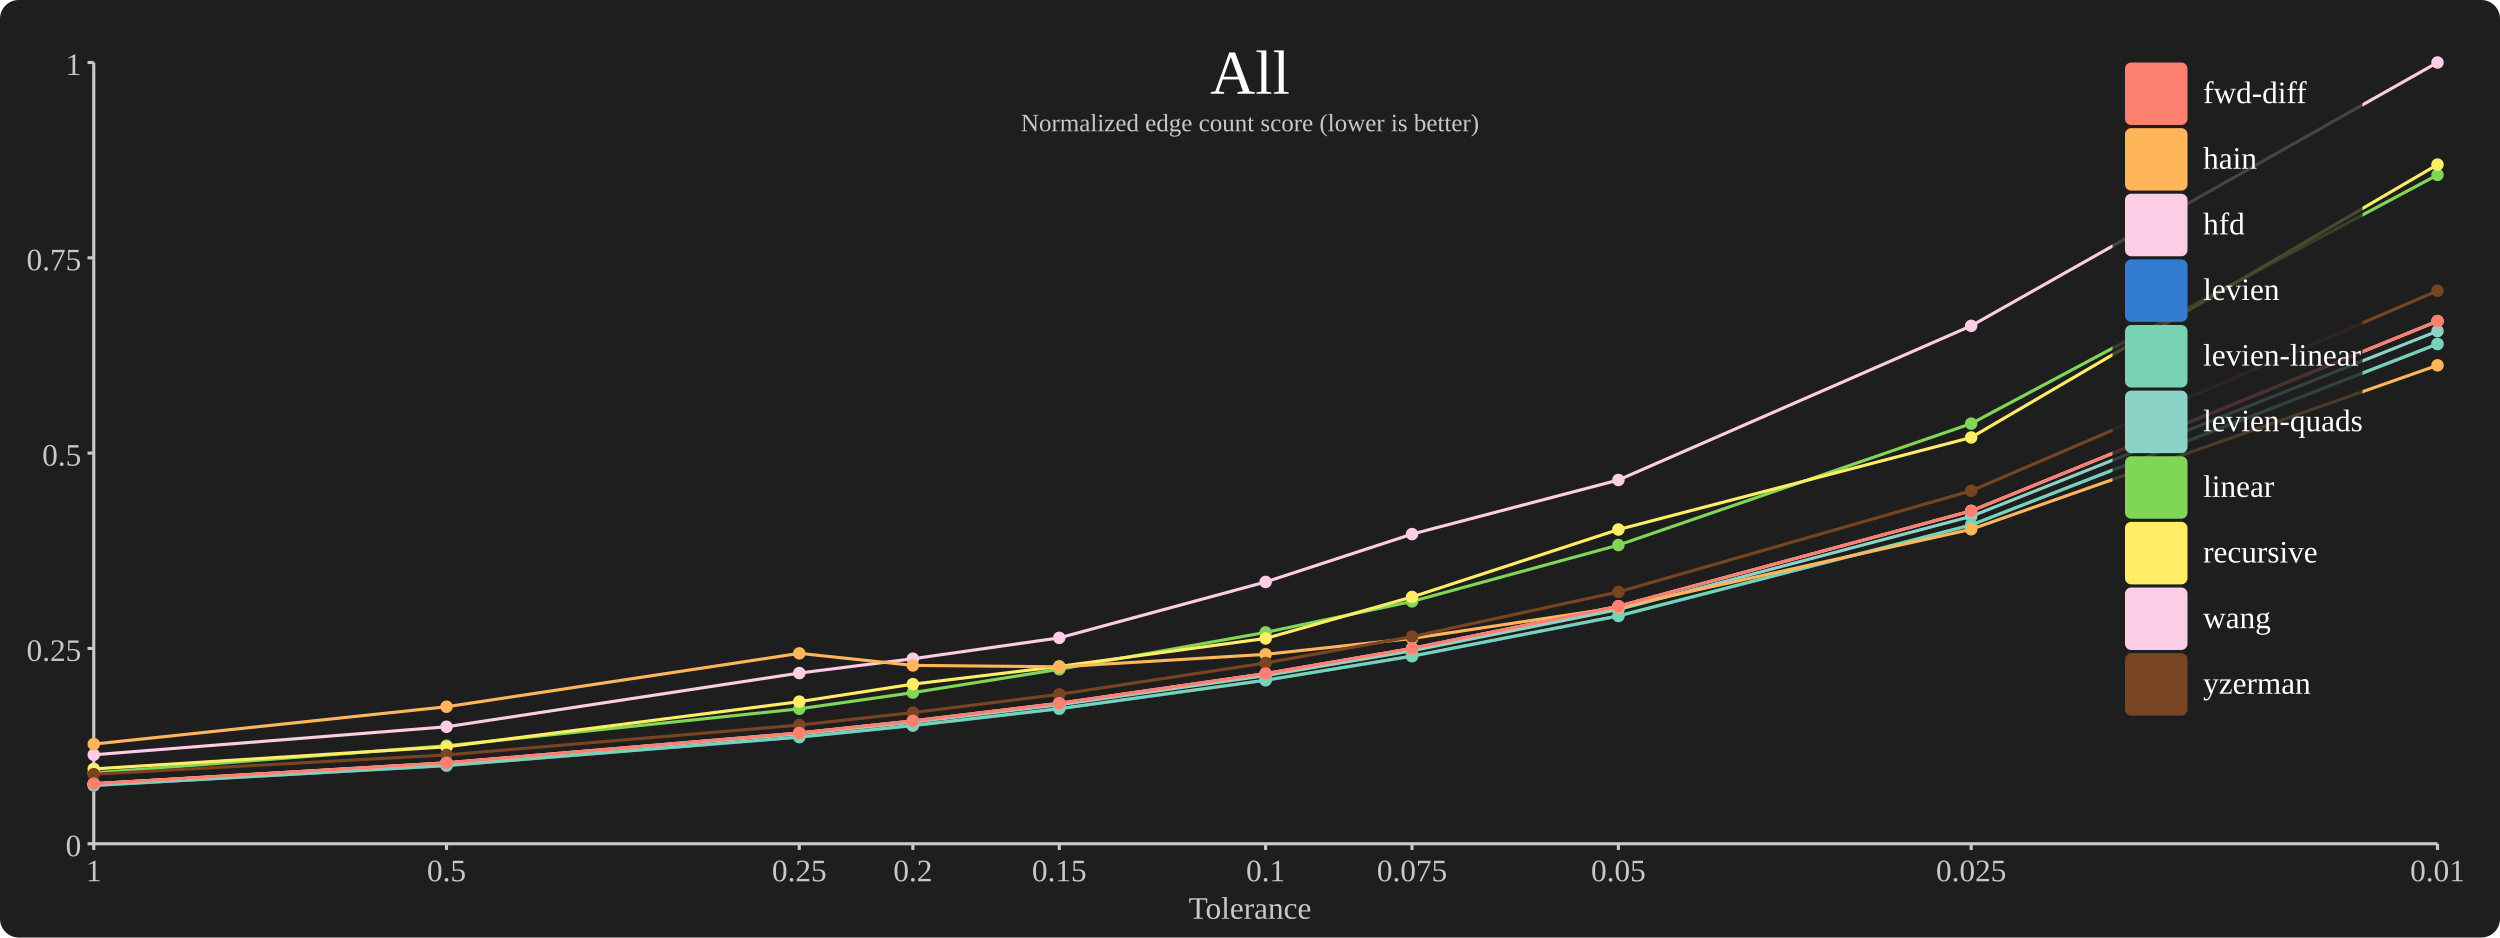
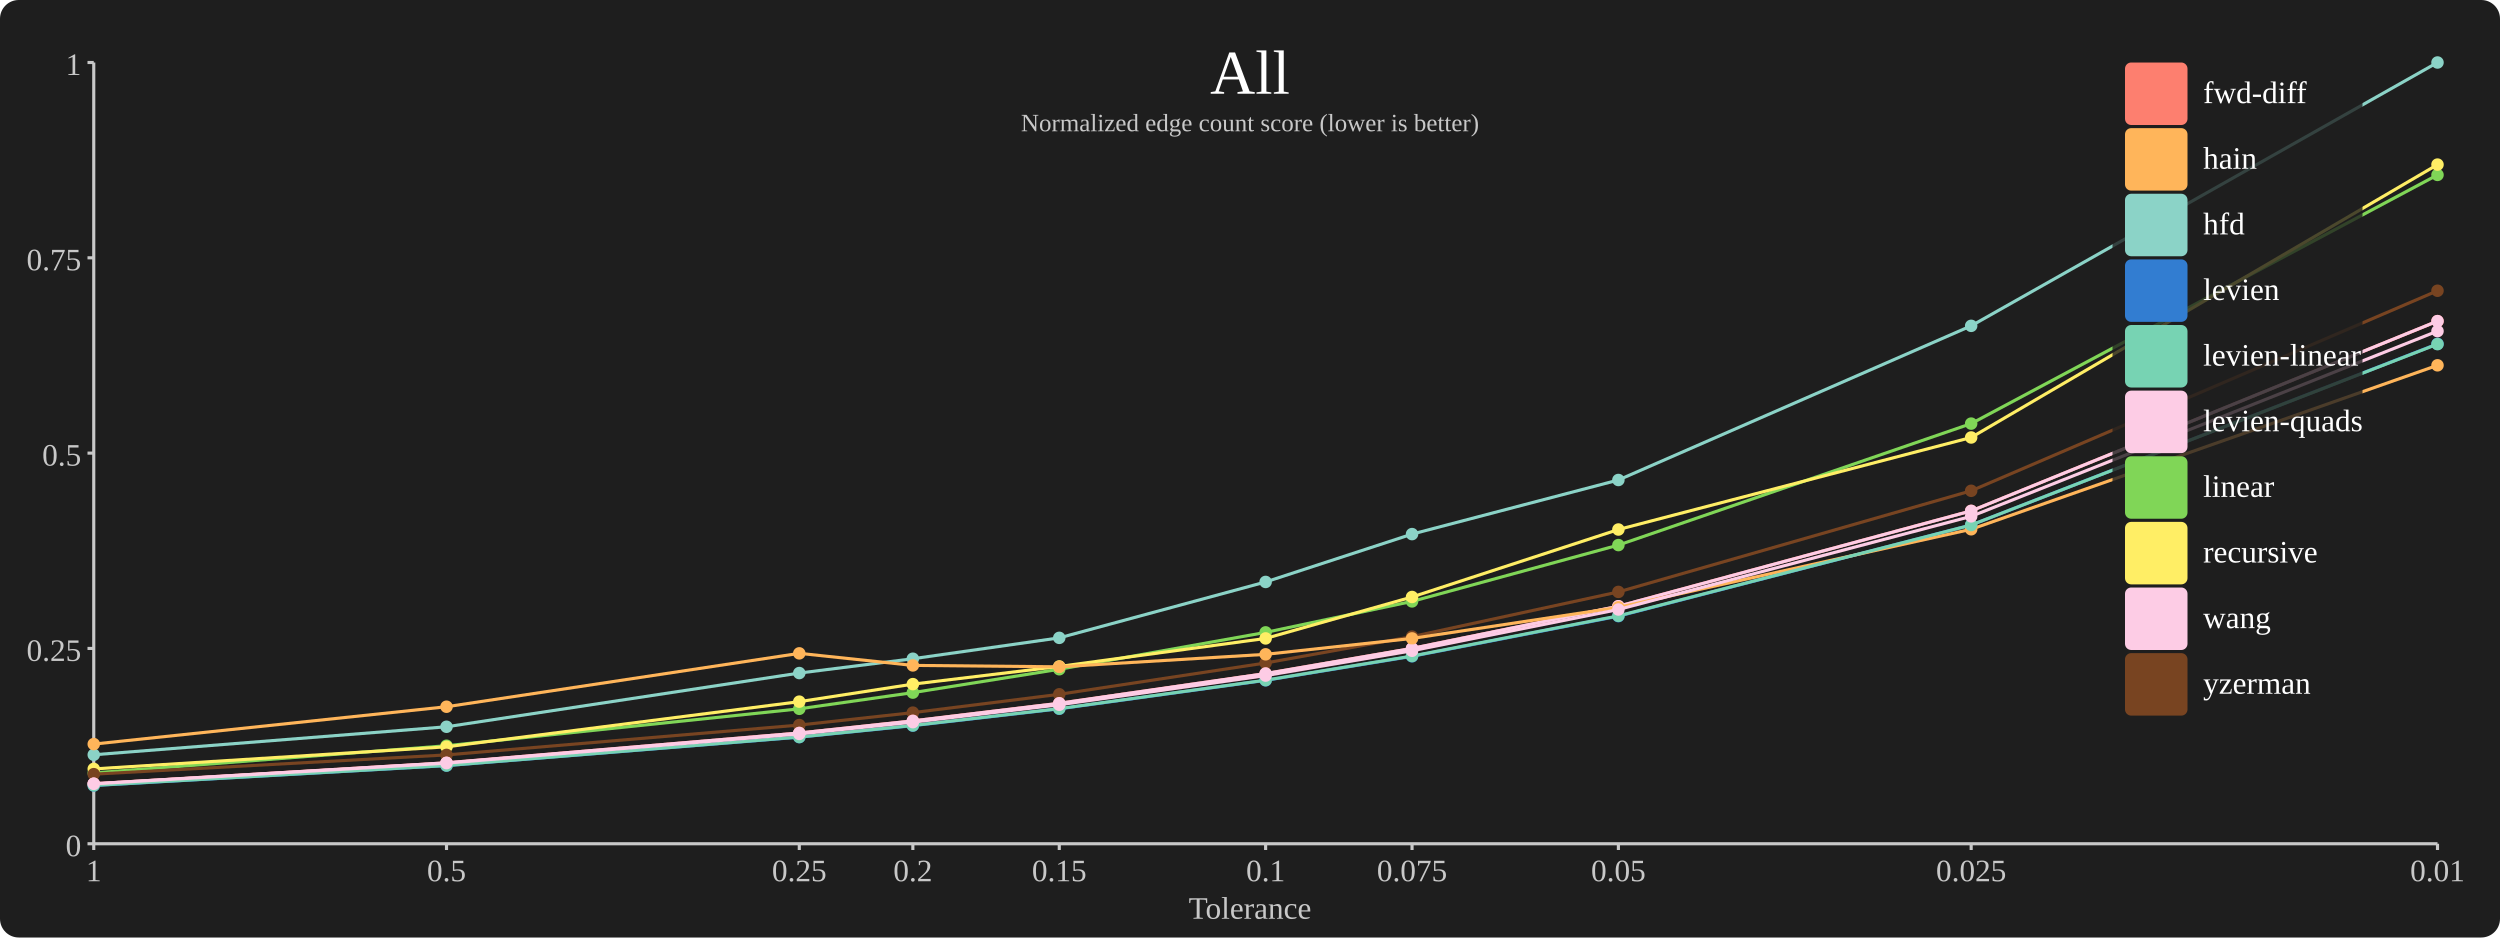
<svg xmlns="http://www.w3.org/2000/svg" viewBox="0 0 800 300">
  <rect x="0" y="0" width="800" height="300" ry="6" style="fill:rgb(30,30,30);stroke:none;fill-opacity:1;stroke-opacity:1;" />
  <path d="M 30 20 L 30 270" style="stroke:rgb(200,200,200);stroke-width:1" />
  <path d="M 30 270 L 780 270" style="stroke:rgb(200,200,200);stroke-width:1" />
  <path d="M 780 270 L 780 272" style="stroke:rgb(200,200,200);stroke-width:1" />
  <text x="780" y="282" style="font-size:10px;fill:rgb(200,200,200);text-anchor:middle;text-align:center;"> 0.01 </text>
  <path d="M 630.772 270 L 630.772 272" style="stroke:rgb(200,200,200);stroke-width:1" />
  <text x="630.772" y="282" style="font-size:10px;fill:rgb(200,200,200);text-anchor:middle;text-align:center;"> 0.025 </text>
  <path d="M 517.886 270 L 517.886 272" style="stroke:rgb(200,200,200);stroke-width:1" />
  <text x="517.886" y="282" style="font-size:10px;fill:rgb(200,200,200);text-anchor:middle;text-align:center;"> 0.05 </text>
  <path d="M 451.852 270 L 451.852 272" style="stroke:rgb(200,200,200);stroke-width:1" />
  <text x="451.852" y="282" style="font-size:10px;fill:rgb(200,200,200);text-anchor:middle;text-align:center;"> 0.075 </text>
  <path d="M 405 270 L 405 272" style="stroke:rgb(200,200,200);stroke-width:1" />
  <text x="405" y="282" style="font-size:10px;fill:rgb(200,200,200);text-anchor:middle;text-align:center;"> 0.1 </text>
  <path d="M 338.966 270 L 338.966 272" style="stroke:rgb(200,200,200);stroke-width:1" />
  <text x="338.966" y="282" style="font-size:10px;fill:rgb(200,200,200);text-anchor:middle;text-align:center;"> 0.15 </text>
  <path d="M 292.114 270 L 292.114 272" style="stroke:rgb(200,200,200);stroke-width:1" />
  <text x="292.114" y="282" style="font-size:10px;fill:rgb(200,200,200);text-anchor:middle;text-align:center;"> 0.2 </text>
  <path d="M 255.773 270 L 255.773 272" style="stroke:rgb(200,200,200);stroke-width:1" />
  <text x="255.773" y="282" style="font-size:10px;fill:rgb(200,200,200);text-anchor:middle;text-align:center;"> 0.25 </text>
  <path d="M 142.886 270 L 142.886 272" style="stroke:rgb(200,200,200);stroke-width:1" />
  <text x="142.886" y="282" style="font-size:10px;fill:rgb(200,200,200);text-anchor:middle;text-align:center;"> 0.5 </text>
  <path d="M 30 270 L 30 272" style="stroke:rgb(200,200,200);stroke-width:1" />
  <text x="30" y="282" style="font-size:10px;fill:rgb(200,200,200);text-anchor:middle;text-align:center;"> 1 </text>
  <path d="M 28 270 L 30 270" style="stroke:rgb(200,200,200);stroke-width:1" />
  <text x="26" y="274" style="font-size:10px;fill:rgb(200,200,200);text-anchor:end;text-align:right;"> 0 </text>
  <path d="M 28 207.5 L 30 207.5" style="stroke:rgb(200,200,200);stroke-width:1" />
  <text x="26" y="211.5" style="font-size:10px;fill:rgb(200,200,200);text-anchor:end;text-align:right;"> 0.25 </text>
  <path d="M 28 145 L 30 145" style="stroke:rgb(200,200,200);stroke-width:1" />
  <text x="26" y="149" style="font-size:10px;fill:rgb(200,200,200);text-anchor:end;text-align:right;"> 0.5 </text>
  <path d="M 28 82.5 L 30 82.5" style="stroke:rgb(200,200,200);stroke-width:1" />
  <text x="26" y="86.5" style="font-size:10px;fill:rgb(200,200,200);text-anchor:end;text-align:right;"> 0.75 </text>
  <path d="M 28 20 L 30 20" style="stroke:rgb(200,200,200);stroke-width:1" />
  <text x="26" y="24" style="font-size:10px;fill:rgb(200,200,200);text-anchor:end;text-align:right;"> 1 </text>
  <text x="400" y="294" style="font-size:10px;fill:rgb(200,200,200);text-anchor:middle;text-align:center;"> Tolerance </text>
-   <circle cx="780" cy="105.955" r="2" style="fill:rgb(139,211,199);stroke:none;fill-opacity:1;stroke-opacity:1;" />
-   <path d="M 780 105.955 L 630.772 165.235" style="stroke:rgb(139,211,199);stroke-width:1" />
-   <circle cx="630.772" cy="165.235" r="2" style="fill:rgb(139,211,199);stroke:none;fill-opacity:1;stroke-opacity:1;" />
-   <path d="M 630.772 165.235 L 517.886 195.04" style="stroke:rgb(139,211,199);stroke-width:1" />
-   <circle cx="517.886" cy="195.04" r="2" style="fill:rgb(139,211,199);stroke:none;fill-opacity:1;stroke-opacity:1;" />
-   <path d="M 517.886 195.04 L 451.852 208.245" style="stroke:rgb(139,211,199);stroke-width:1" />
-   <circle cx="451.852" cy="208.245" r="2" style="fill:rgb(139,211,199);stroke:none;fill-opacity:1;stroke-opacity:1;" />
-   <path d="M 451.852 208.245 L 405 216.192" style="stroke:rgb(139,211,199);stroke-width:1" />
-   <circle cx="405" cy="216.192" r="2" style="fill:rgb(139,211,199);stroke:none;fill-opacity:1;stroke-opacity:1;" />
-   <path d="M 405 216.192 L 338.966 225.528" style="stroke:rgb(139,211,199);stroke-width:1" />
-   <circle cx="338.966" cy="225.528" r="2" style="fill:rgb(139,211,199);stroke:none;fill-opacity:1;stroke-opacity:1;" />
-   <path d="M 338.966 225.528 L 292.114 231.09" style="stroke:rgb(139,211,199);stroke-width:1" />
-   <circle cx="292.114" cy="231.09" r="2" style="fill:rgb(139,211,199);stroke:none;fill-opacity:1;stroke-opacity:1;" />
-   <path d="M 292.114 231.09 L 255.773 234.857" style="stroke:rgb(139,211,199);stroke-width:1" />
-   <circle cx="255.773" cy="234.857" r="2" style="fill:rgb(139,211,199);stroke:none;fill-opacity:1;stroke-opacity:1;" />
-   <path d="M 255.773 234.857 L 142.886 244.197" style="stroke:rgb(139,211,199);stroke-width:1" />
-   <circle cx="142.886" cy="244.197" r="2" style="fill:rgb(139,211,199);stroke:none;fill-opacity:1;stroke-opacity:1;" />
-   <path d="M 142.886 244.197 L 30 250.833" style="stroke:rgb(139,211,199);stroke-width:1" />
-   <circle cx="30" cy="250.833" r="2" style="fill:rgb(139,211,199);stroke:none;fill-opacity:1;stroke-opacity:1;" />
+   <circle cx="780" cy="110.045" r="2" style="fill:rgb(50,125,209);stroke:none;fill-opacity:1;stroke-opacity:1;" />
+   <path d="M 780 110.045 L 630.772 168.002" style="stroke:rgb(50,125,209);stroke-width:1" />
+   <circle cx="630.772" cy="168.002" r="2" style="fill:rgb(50,125,209);stroke:none;fill-opacity:1;stroke-opacity:1;" />
+   <path d="M 630.772 168.002 L 517.886 197.173" style="stroke:rgb(50,125,209);stroke-width:1" />
+   <circle cx="517.886" cy="197.173" r="2" style="fill:rgb(50,125,209);stroke:none;fill-opacity:1;stroke-opacity:1;" />
+   <path d="M 517.886 197.173 L 451.852 210.02" style="stroke:rgb(50,125,209);stroke-width:1" />
+   <circle cx="451.852" cy="210.02" r="2" style="fill:rgb(50,125,209);stroke:none;fill-opacity:1;stroke-opacity:1;" />
+   <path d="M 451.852 210.02 L 405 217.705" style="stroke:rgb(50,125,209);stroke-width:1" />
+   <circle cx="405" cy="217.705" r="2" style="fill:rgb(50,125,209);stroke:none;fill-opacity:1;stroke-opacity:1;" />
+   <path d="M 405 217.705 L 338.966 226.815" style="stroke:rgb(50,125,209);stroke-width:1" />
+   <circle cx="338.966" cy="226.815" r="2" style="fill:rgb(50,125,209);stroke:none;fill-opacity:1;stroke-opacity:1;" />
+   <path d="M 338.966 226.815 L 292.114 232.205" style="stroke:rgb(50,125,209);stroke-width:1" />
+   <circle cx="292.114" cy="232.205" r="2" style="fill:rgb(50,125,209);stroke:none;fill-opacity:1;stroke-opacity:1;" />
+   <path d="M 292.114 232.205 L 255.773 235.885" style="stroke:rgb(50,125,209);stroke-width:1" />
+   <circle cx="255.773" cy="235.885" r="2" style="fill:rgb(50,125,209);stroke:none;fill-opacity:1;stroke-opacity:1;" />
+   <path d="M 255.773 235.885 L 142.886 244.99" style="stroke:rgb(50,125,209);stroke-width:1" />
+   <circle cx="142.886" cy="244.99" r="2" style="fill:rgb(50,125,209);stroke:none;fill-opacity:1;stroke-opacity:1;" />
+   <path d="M 142.886 244.99 L 30 251.365" style="stroke:rgb(50,125,209);stroke-width:1" />
+   <circle cx="30" cy="251.365" r="2" style="fill:rgb(50,125,209);stroke:none;fill-opacity:1;stroke-opacity:1;" />
  <circle cx="780" cy="55.968" r="2" style="fill:rgb(128,214,87);stroke:none;fill-opacity:1;stroke-opacity:1;" />
  <path d="M 780 55.968 L 630.772 135.555" style="stroke:rgb(128,214,87);stroke-width:1" />
  <circle cx="630.772" cy="135.555" r="2" style="fill:rgb(128,214,87);stroke:none;fill-opacity:1;stroke-opacity:1;" />
  <path d="M 630.772 135.555 L 517.886 174.425" style="stroke:rgb(128,214,87);stroke-width:1" />
  <circle cx="517.886" cy="174.425" r="2" style="fill:rgb(128,214,87);stroke:none;fill-opacity:1;stroke-opacity:1;" />
  <path d="M 517.886 174.425 L 451.852 192.448" style="stroke:rgb(128,214,87);stroke-width:1" />
  <circle cx="451.852" cy="192.448" r="2" style="fill:rgb(128,214,87);stroke:none;fill-opacity:1;stroke-opacity:1;" />
  <path d="M 451.852 192.448 L 405 202.363" style="stroke:rgb(128,214,87);stroke-width:1" />
  <circle cx="405" cy="202.363" r="2" style="fill:rgb(128,214,87);stroke:none;fill-opacity:1;stroke-opacity:1;" />
  <path d="M 405 202.363 L 338.966 214.157" style="stroke:rgb(128,214,87);stroke-width:1" />
  <circle cx="338.966" cy="214.157" r="2" style="fill:rgb(128,214,87);stroke:none;fill-opacity:1;stroke-opacity:1;" />
  <path d="M 338.966 214.157 L 292.114 221.637" style="stroke:rgb(128,214,87);stroke-width:1" />
  <circle cx="292.114" cy="221.637" r="2" style="fill:rgb(128,214,87);stroke:none;fill-opacity:1;stroke-opacity:1;" />
  <path d="M 292.114 221.637 L 255.773 226.82" style="stroke:rgb(128,214,87);stroke-width:1" />
  <circle cx="255.773" cy="226.82" r="2" style="fill:rgb(128,214,87);stroke:none;fill-opacity:1;stroke-opacity:1;" />
  <path d="M 255.773 226.82 L 142.886 238.63" style="stroke:rgb(128,214,87);stroke-width:1" />
  <circle cx="142.886" cy="238.63" r="2" style="fill:rgb(128,214,87);stroke:none;fill-opacity:1;stroke-opacity:1;" />
  <path d="M 142.886 238.63 L 30 247.333" style="stroke:rgb(128,214,87);stroke-width:1" />
  <circle cx="30" cy="247.333" r="2" style="fill:rgb(128,214,87);stroke:none;fill-opacity:1;stroke-opacity:1;" />
  <circle cx="780" cy="52.67" r="2" style="fill:rgb(255,238,101);stroke:none;fill-opacity:1;stroke-opacity:1;" />
  <path d="M 780 52.67 L 630.772 139.993" style="stroke:rgb(255,238,101);stroke-width:1" />
  <circle cx="630.772" cy="139.993" r="2" style="fill:rgb(255,238,101);stroke:none;fill-opacity:1;stroke-opacity:1;" />
  <path d="M 630.772 139.993 L 517.886 169.445" style="stroke:rgb(255,238,101);stroke-width:1" />
  <circle cx="517.886" cy="169.445" r="2" style="fill:rgb(255,238,101);stroke:none;fill-opacity:1;stroke-opacity:1;" />
  <path d="M 517.886 169.445 L 451.852 191.032" style="stroke:rgb(255,238,101);stroke-width:1" />
  <circle cx="451.852" cy="191.032" r="2" style="fill:rgb(255,238,101);stroke:none;fill-opacity:1;stroke-opacity:1;" />
  <path d="M 451.852 191.032 L 405 204.293" style="stroke:rgb(255,238,101);stroke-width:1" />
  <circle cx="405" cy="204.293" r="2" style="fill:rgb(255,238,101);stroke:none;fill-opacity:1;stroke-opacity:1;" />
  <path d="M 405 204.293 L 338.966 213.257" style="stroke:rgb(255,238,101);stroke-width:1" />
  <circle cx="338.966" cy="213.257" r="2" style="fill:rgb(255,238,101);stroke:none;fill-opacity:1;stroke-opacity:1;" />
  <path d="M 338.966 213.257 L 292.114 218.92" style="stroke:rgb(255,238,101);stroke-width:1" />
  <circle cx="292.114" cy="218.92" r="2" style="fill:rgb(255,238,101);stroke:none;fill-opacity:1;stroke-opacity:1;" />
  <path d="M 292.114 218.92 L 255.773 224.528" style="stroke:rgb(255,238,101);stroke-width:1" />
  <circle cx="255.773" cy="224.528" r="2" style="fill:rgb(255,238,101);stroke:none;fill-opacity:1;stroke-opacity:1;" />
  <path d="M 255.773 224.528 L 142.886 238.975" style="stroke:rgb(255,238,101);stroke-width:1" />
  <circle cx="142.886" cy="238.975" r="2" style="fill:rgb(255,238,101);stroke:none;fill-opacity:1;stroke-opacity:1;" />
  <path d="M 142.886 238.975 L 30 246.048" style="stroke:rgb(255,238,101);stroke-width:1" />
  <circle cx="30" cy="246.048" r="2" style="fill:rgb(255,238,101);stroke:none;fill-opacity:1;stroke-opacity:1;" />
-   <circle cx="780" cy="20" r="2" style="fill:rgb(253,204,229);stroke:none;fill-opacity:1;stroke-opacity:1;" />
-   <path d="M 780 20 L 630.772 104.27" style="stroke:rgb(253,204,229);stroke-width:1" />
-   <circle cx="630.772" cy="104.27" r="2" style="fill:rgb(253,204,229);stroke:none;fill-opacity:1;stroke-opacity:1;" />
-   <path d="M 630.772 104.27 L 517.886 153.6" style="stroke:rgb(253,204,229);stroke-width:1" />
-   <circle cx="517.886" cy="153.6" r="2" style="fill:rgb(253,204,229);stroke:none;fill-opacity:1;stroke-opacity:1;" />
-   <path d="M 517.886 153.6 L 451.852 170.912" style="stroke:rgb(253,204,229);stroke-width:1" />
-   <circle cx="451.852" cy="170.912" r="2" style="fill:rgb(253,204,229);stroke:none;fill-opacity:1;stroke-opacity:1;" />
-   <path d="M 451.852 170.912 L 405 186.222" style="stroke:rgb(253,204,229);stroke-width:1" />
-   <circle cx="405" cy="186.222" r="2" style="fill:rgb(253,204,229);stroke:none;fill-opacity:1;stroke-opacity:1;" />
-   <path d="M 405 186.222 L 338.966 204.113" style="stroke:rgb(253,204,229);stroke-width:1" />
-   <circle cx="338.966" cy="204.113" r="2" style="fill:rgb(253,204,229);stroke:none;fill-opacity:1;stroke-opacity:1;" />
-   <path d="M 338.966 204.113 L 292.114 210.792" style="stroke:rgb(253,204,229);stroke-width:1" />
-   <circle cx="292.114" cy="210.792" r="2" style="fill:rgb(253,204,229);stroke:none;fill-opacity:1;stroke-opacity:1;" />
-   <path d="M 292.114 210.792 L 255.773 215.377" style="stroke:rgb(253,204,229);stroke-width:1" />
-   <circle cx="255.773" cy="215.377" r="2" style="fill:rgb(253,204,229);stroke:none;fill-opacity:1;stroke-opacity:1;" />
-   <path d="M 255.773 215.377 L 142.886 232.565" style="stroke:rgb(253,204,229);stroke-width:1" />
-   <circle cx="142.886" cy="232.565" r="2" style="fill:rgb(253,204,229);stroke:none;fill-opacity:1;stroke-opacity:1;" />
-   <path d="M 142.886 232.565 L 30 241.525" style="stroke:rgb(253,204,229);stroke-width:1" />
-   <circle cx="30" cy="241.525" r="2" style="fill:rgb(253,204,229);stroke:none;fill-opacity:1;stroke-opacity:1;" />
-   <circle cx="780" cy="110.017" r="2" style="fill:rgb(50,125,209);stroke:none;fill-opacity:1;stroke-opacity:1;" />
-   <path d="M 780 110.017 L 630.772 167.988" style="stroke:rgb(50,125,209);stroke-width:1" />
-   <circle cx="630.772" cy="167.988" r="2" style="fill:rgb(50,125,209);stroke:none;fill-opacity:1;stroke-opacity:1;" />
-   <path d="M 630.772 167.988 L 517.886 197.16" style="stroke:rgb(50,125,209);stroke-width:1" />
-   <circle cx="517.886" cy="197.16" r="2" style="fill:rgb(50,125,209);stroke:none;fill-opacity:1;stroke-opacity:1;" />
-   <path d="M 517.886 197.16 L 451.852 210.015" style="stroke:rgb(50,125,209);stroke-width:1" />
-   <circle cx="451.852" cy="210.015" r="2" style="fill:rgb(50,125,209);stroke:none;fill-opacity:1;stroke-opacity:1;" />
-   <path d="M 451.852 210.015 L 405 217.695" style="stroke:rgb(50,125,209);stroke-width:1" />
-   <circle cx="405" cy="217.695" r="2" style="fill:rgb(50,125,209);stroke:none;fill-opacity:1;stroke-opacity:1;" />
-   <path d="M 405 217.695 L 338.966 226.812" style="stroke:rgb(50,125,209);stroke-width:1" />
-   <circle cx="338.966" cy="226.812" r="2" style="fill:rgb(50,125,209);stroke:none;fill-opacity:1;stroke-opacity:1;" />
-   <path d="M 338.966 226.812 L 292.114 232.208" style="stroke:rgb(50,125,209);stroke-width:1" />
-   <circle cx="292.114" cy="232.208" r="2" style="fill:rgb(50,125,209);stroke:none;fill-opacity:1;stroke-opacity:1;" />
-   <path d="M 292.114 232.208 L 255.773 235.887" style="stroke:rgb(50,125,209);stroke-width:1" />
-   <circle cx="255.773" cy="235.887" r="2" style="fill:rgb(50,125,209);stroke:none;fill-opacity:1;stroke-opacity:1;" />
-   <path d="M 255.773 235.887 L 142.886 244.99" style="stroke:rgb(50,125,209);stroke-width:1" />
-   <circle cx="142.886" cy="244.99" r="2" style="fill:rgb(50,125,209);stroke:none;fill-opacity:1;stroke-opacity:1;" />
-   <path d="M 142.886 244.99 L 30 251.368" style="stroke:rgb(50,125,209);stroke-width:1" />
-   <circle cx="30" cy="251.368" r="2" style="fill:rgb(50,125,209);stroke:none;fill-opacity:1;stroke-opacity:1;" />
-   <circle cx="780" cy="110.09" r="2" style="fill:rgb(119,211,179);stroke:none;fill-opacity:1;stroke-opacity:1;" />
-   <path d="M 780 110.09 L 630.772 167.993" style="stroke:rgb(119,211,179);stroke-width:1" />
-   <circle cx="630.772" cy="167.993" r="2" style="fill:rgb(119,211,179);stroke:none;fill-opacity:1;stroke-opacity:1;" />
-   <path d="M 630.772 167.993 L 517.886 197.06" style="stroke:rgb(119,211,179);stroke-width:1" />
-   <circle cx="517.886" cy="197.06" r="2" style="fill:rgb(119,211,179);stroke:none;fill-opacity:1;stroke-opacity:1;" />
-   <path d="M 517.886 197.06 L 451.852 209.935" style="stroke:rgb(119,211,179);stroke-width:1" />
-   <circle cx="451.852" cy="209.935" r="2" style="fill:rgb(119,211,179);stroke:none;fill-opacity:1;stroke-opacity:1;" />
-   <path d="M 451.852 209.935 L 405 217.647" style="stroke:rgb(119,211,179);stroke-width:1" />
-   <circle cx="405" cy="217.647" r="2" style="fill:rgb(119,211,179);stroke:none;fill-opacity:1;stroke-opacity:1;" />
-   <path d="M 405 217.647 L 338.966 226.75" style="stroke:rgb(119,211,179);stroke-width:1" />
-   <circle cx="338.966" cy="226.75" r="2" style="fill:rgb(119,211,179);stroke:none;fill-opacity:1;stroke-opacity:1;" />
-   <path d="M 338.966 226.75 L 292.114 232.147" style="stroke:rgb(119,211,179);stroke-width:1" />
-   <circle cx="292.114" cy="232.147" r="2" style="fill:rgb(119,211,179);stroke:none;fill-opacity:1;stroke-opacity:1;" />
-   <path d="M 292.114 232.147 L 255.773 235.845" style="stroke:rgb(119,211,179);stroke-width:1" />
-   <circle cx="255.773" cy="235.845" r="2" style="fill:rgb(119,211,179);stroke:none;fill-opacity:1;stroke-opacity:1;" />
-   <path d="M 255.773 235.845 L 142.886 244.968" style="stroke:rgb(119,211,179);stroke-width:1" />
-   <circle cx="142.886" cy="244.968" r="2" style="fill:rgb(119,211,179);stroke:none;fill-opacity:1;stroke-opacity:1;" />
-   <path d="M 142.886 244.968 L 30 251.327" style="stroke:rgb(119,211,179);stroke-width:1" />
-   <circle cx="30" cy="251.327" r="2" style="fill:rgb(119,211,179);stroke:none;fill-opacity:1;stroke-opacity:1;" />
-   <circle cx="780" cy="116.9" r="2" style="fill:rgb(255,181,90);stroke:none;fill-opacity:1;stroke-opacity:1;" />
-   <path d="M 780 116.9 L 630.772 169.368" style="stroke:rgb(255,181,90);stroke-width:1" />
-   <circle cx="630.772" cy="169.368" r="2" style="fill:rgb(255,181,90);stroke:none;fill-opacity:1;stroke-opacity:1;" />
-   <path d="M 630.772 169.368 L 517.886 194.35" style="stroke:rgb(255,181,90);stroke-width:1" />
-   <circle cx="517.886" cy="194.35" r="2" style="fill:rgb(255,181,90);stroke:none;fill-opacity:1;stroke-opacity:1;" />
-   <path d="M 517.886 194.35 L 451.852 204.295" style="stroke:rgb(255,181,90);stroke-width:1" />
-   <circle cx="451.852" cy="204.295" r="2" style="fill:rgb(255,181,90);stroke:none;fill-opacity:1;stroke-opacity:1;" />
-   <path d="M 451.852 204.295 L 405 209.382" style="stroke:rgb(255,181,90);stroke-width:1" />
-   <circle cx="405" cy="209.382" r="2" style="fill:rgb(255,181,90);stroke:none;fill-opacity:1;stroke-opacity:1;" />
-   <path d="M 405 209.382 L 338.966 213.382" style="stroke:rgb(255,181,90);stroke-width:1" />
-   <circle cx="338.966" cy="213.382" r="2" style="fill:rgb(255,181,90);stroke:none;fill-opacity:1;stroke-opacity:1;" />
-   <path d="M 338.966 213.382 L 292.114 212.933" style="stroke:rgb(255,181,90);stroke-width:1" />
-   <circle cx="292.114" cy="212.933" r="2" style="fill:rgb(255,181,90);stroke:none;fill-opacity:1;stroke-opacity:1;" />
-   <path d="M 292.114 212.933 L 255.773 209.072" style="stroke:rgb(255,181,90);stroke-width:1" />
-   <circle cx="255.773" cy="209.072" r="2" style="fill:rgb(255,181,90);stroke:none;fill-opacity:1;stroke-opacity:1;" />
-   <path d="M 255.773 209.072 L 142.886 226.153" style="stroke:rgb(255,181,90);stroke-width:1" />
-   <circle cx="142.886" cy="226.153" r="2" style="fill:rgb(255,181,90);stroke:none;fill-opacity:1;stroke-opacity:1;" />
-   <path d="M 142.886 226.153 L 30 238.105" style="stroke:rgb(255,181,90);stroke-width:1" />
-   <circle cx="30" cy="238.105" r="2" style="fill:rgb(255,181,90);stroke:none;fill-opacity:1;stroke-opacity:1;" />
-   <circle cx="780" cy="102.76" r="2" style="fill:rgb(253,204,229);stroke:none;fill-opacity:1;stroke-opacity:1;" />
-   <path d="M 780 102.76 L 630.772 163.488" style="stroke:rgb(253,204,229);stroke-width:1" />
-   <circle cx="630.772" cy="163.488" r="2" style="fill:rgb(253,204,229);stroke:none;fill-opacity:1;stroke-opacity:1;" />
-   <path d="M 630.772 163.488 L 517.886 193.995" style="stroke:rgb(253,204,229);stroke-width:1" />
-   <circle cx="517.886" cy="193.995" r="2" style="fill:rgb(253,204,229);stroke:none;fill-opacity:1;stroke-opacity:1;" />
-   <path d="M 517.886 193.995 L 451.852 207.488" style="stroke:rgb(253,204,229);stroke-width:1" />
-   <circle cx="451.852" cy="207.488" r="2" style="fill:rgb(253,204,229);stroke:none;fill-opacity:1;stroke-opacity:1;" />
-   <path d="M 451.852 207.488 L 405 215.537" style="stroke:rgb(253,204,229);stroke-width:1" />
-   <circle cx="405" cy="215.537" r="2" style="fill:rgb(253,204,229);stroke:none;fill-opacity:1;stroke-opacity:1;" />
-   <path d="M 405 215.537 L 338.966 225.042" style="stroke:rgb(253,204,229);stroke-width:1" />
-   <circle cx="338.966" cy="225.042" r="2" style="fill:rgb(253,204,229);stroke:none;fill-opacity:1;stroke-opacity:1;" />
-   <path d="M 338.966 225.042 L 292.114 230.683" style="stroke:rgb(253,204,229);stroke-width:1" />
-   <circle cx="292.114" cy="230.683" r="2" style="fill:rgb(253,204,229);stroke:none;fill-opacity:1;stroke-opacity:1;" />
-   <path d="M 292.114 230.683 L 255.773 234.553" style="stroke:rgb(253,204,229);stroke-width:1" />
-   <circle cx="255.773" cy="234.553" r="2" style="fill:rgb(253,204,229);stroke:none;fill-opacity:1;stroke-opacity:1;" />
-   <path d="M 255.773 234.553 L 142.886 244.1" style="stroke:rgb(253,204,229);stroke-width:1" />
-   <circle cx="142.886" cy="244.1" r="2" style="fill:rgb(253,204,229);stroke:none;fill-opacity:1;stroke-opacity:1;" />
-   <path d="M 142.886 244.1 L 30 250.792" style="stroke:rgb(253,204,229);stroke-width:1" />
-   <circle cx="30" cy="250.792" r="2" style="fill:rgb(253,204,229);stroke:none;fill-opacity:1;stroke-opacity:1;" />
  <circle cx="780" cy="93.038" r="2" style="fill:rgb(120,68,33);stroke:none;fill-opacity:1;stroke-opacity:1;" />
  <path d="M 780 93.038 L 630.772 157.055" style="stroke:rgb(120,68,33);stroke-width:1" />
  <circle cx="630.772" cy="157.055" r="2" style="fill:rgb(120,68,33);stroke:none;fill-opacity:1;stroke-opacity:1;" />
  <path d="M 630.772 157.055 L 517.886 189.41" style="stroke:rgb(120,68,33);stroke-width:1" />
  <circle cx="517.886" cy="189.41" r="2" style="fill:rgb(120,68,33);stroke:none;fill-opacity:1;stroke-opacity:1;" />
  <path d="M 517.886 189.41 L 451.852 203.71" style="stroke:rgb(120,68,33);stroke-width:1" />
  <circle cx="451.852" cy="203.71" r="2" style="fill:rgb(120,68,33);stroke:none;fill-opacity:1;stroke-opacity:1;" />
  <path d="M 451.852 203.71 L 405 212.147" style="stroke:rgb(120,68,33);stroke-width:1" />
  <circle cx="405" cy="212.147" r="2" style="fill:rgb(120,68,33);stroke:none;fill-opacity:1;stroke-opacity:1;" />
  <path d="M 405 212.147 L 338.966 222.175" style="stroke:rgb(120,68,33);stroke-width:1" />
  <circle cx="338.966" cy="222.175" r="2" style="fill:rgb(120,68,33);stroke:none;fill-opacity:1;stroke-opacity:1;" />
  <path d="M 338.966 222.175 L 292.114 228.037" style="stroke:rgb(120,68,33);stroke-width:1" />
  <circle cx="292.114" cy="228.037" r="2" style="fill:rgb(120,68,33);stroke:none;fill-opacity:1;stroke-opacity:1;" />
  <path d="M 292.114 228.037 L 255.773 232.012" style="stroke:rgb(120,68,33);stroke-width:1" />
  <circle cx="255.773" cy="232.012" r="2" style="fill:rgb(120,68,33);stroke:none;fill-opacity:1;stroke-opacity:1;" />
  <path d="M 255.773 232.012 L 142.886 241.57" style="stroke:rgb(120,68,33);stroke-width:1" />
  <circle cx="142.886" cy="241.57" r="2" style="fill:rgb(120,68,33);stroke:none;fill-opacity:1;stroke-opacity:1;" />
  <path d="M 142.886 241.57 L 30 247.735" style="stroke:rgb(120,68,33);stroke-width:1" />
  <circle cx="30" cy="247.735" r="2" style="fill:rgb(120,68,33);stroke:none;fill-opacity:1;stroke-opacity:1;" />
  <circle cx="780" cy="102.76" r="2" style="fill:rgb(253,127,111);stroke:none;fill-opacity:1;stroke-opacity:1;" />
  <path d="M 780 102.76 L 630.772 163.488" style="stroke:rgb(253,127,111);stroke-width:1" />
  <circle cx="630.772" cy="163.488" r="2" style="fill:rgb(253,127,111);stroke:none;fill-opacity:1;stroke-opacity:1;" />
  <path d="M 630.772 163.488 L 517.886 193.995" style="stroke:rgb(253,127,111);stroke-width:1" />
  <circle cx="517.886" cy="193.995" r="2" style="fill:rgb(253,127,111);stroke:none;fill-opacity:1;stroke-opacity:1;" />
  <path d="M 517.886 193.995 L 451.852 207.488" style="stroke:rgb(253,127,111);stroke-width:1" />
  <circle cx="451.852" cy="207.488" r="2" style="fill:rgb(253,127,111);stroke:none;fill-opacity:1;stroke-opacity:1;" />
  <path d="M 451.852 207.488 L 405 215.537" style="stroke:rgb(253,127,111);stroke-width:1" />
  <circle cx="405" cy="215.537" r="2" style="fill:rgb(253,127,111);stroke:none;fill-opacity:1;stroke-opacity:1;" />
  <path d="M 405 215.537 L 338.966 225.042" style="stroke:rgb(253,127,111);stroke-width:1" />
  <circle cx="338.966" cy="225.042" r="2" style="fill:rgb(253,127,111);stroke:none;fill-opacity:1;stroke-opacity:1;" />
  <path d="M 338.966 225.042 L 292.114 230.683" style="stroke:rgb(253,127,111);stroke-width:1" />
  <circle cx="292.114" cy="230.683" r="2" style="fill:rgb(253,127,111);stroke:none;fill-opacity:1;stroke-opacity:1;" />
  <path d="M 292.114 230.683 L 255.773 234.553" style="stroke:rgb(253,127,111);stroke-width:1" />
  <circle cx="255.773" cy="234.553" r="2" style="fill:rgb(253,127,111);stroke:none;fill-opacity:1;stroke-opacity:1;" />
  <path d="M 255.773 234.553 L 142.886 244.1" style="stroke:rgb(253,127,111);stroke-width:1" />
  <circle cx="142.886" cy="244.1" r="2" style="fill:rgb(253,127,111);stroke:none;fill-opacity:1;stroke-opacity:1;" />
  <path d="M 142.886 244.1 L 30 250.792" style="stroke:rgb(253,127,111);stroke-width:1" />
  <circle cx="30" cy="250.792" r="2" style="fill:rgb(253,127,111);stroke:none;fill-opacity:1;stroke-opacity:1;" />
+   <circle cx="780" cy="102.76" r="2" style="fill:rgb(253,204,229);stroke:none;fill-opacity:1;stroke-opacity:1;" />
+   <path d="M 780 102.76 L 630.772 163.488" style="stroke:rgb(253,204,229);stroke-width:1" />
+   <circle cx="630.772" cy="163.488" r="2" style="fill:rgb(253,204,229);stroke:none;fill-opacity:1;stroke-opacity:1;" />
+   <path d="M 630.772 163.488 L 517.886 193.995" style="stroke:rgb(253,204,229);stroke-width:1" />
+   <circle cx="517.886" cy="193.995" r="2" style="fill:rgb(253,204,229);stroke:none;fill-opacity:1;stroke-opacity:1;" />
+   <path d="M 517.886 193.995 L 451.852 207.488" style="stroke:rgb(253,204,229);stroke-width:1" />
+   <circle cx="451.852" cy="207.488" r="2" style="fill:rgb(253,204,229);stroke:none;fill-opacity:1;stroke-opacity:1;" />
+   <path d="M 451.852 207.488 L 405 215.537" style="stroke:rgb(253,204,229);stroke-width:1" />
+   <circle cx="405" cy="215.537" r="2" style="fill:rgb(253,204,229);stroke:none;fill-opacity:1;stroke-opacity:1;" />
+   <path d="M 405 215.537 L 338.966 225.042" style="stroke:rgb(253,204,229);stroke-width:1" />
+   <circle cx="338.966" cy="225.042" r="2" style="fill:rgb(253,204,229);stroke:none;fill-opacity:1;stroke-opacity:1;" />
+   <path d="M 338.966 225.042 L 292.114 230.683" style="stroke:rgb(253,204,229);stroke-width:1" />
+   <circle cx="292.114" cy="230.683" r="2" style="fill:rgb(253,204,229);stroke:none;fill-opacity:1;stroke-opacity:1;" />
+   <path d="M 292.114 230.683 L 255.773 234.553" style="stroke:rgb(253,204,229);stroke-width:1" />
+   <circle cx="255.773" cy="234.553" r="2" style="fill:rgb(253,204,229);stroke:none;fill-opacity:1;stroke-opacity:1;" />
+   <path d="M 255.773 234.553 L 142.886 244.1" style="stroke:rgb(253,204,229);stroke-width:1" />
+   <circle cx="142.886" cy="244.1" r="2" style="fill:rgb(253,204,229);stroke:none;fill-opacity:1;stroke-opacity:1;" />
+   <path d="M 142.886 244.1 L 30 250.792" style="stroke:rgb(253,204,229);stroke-width:1" />
+   <circle cx="30" cy="250.792" r="2" style="fill:rgb(253,204,229);stroke:none;fill-opacity:1;stroke-opacity:1;" />
+   <circle cx="780" cy="20" r="2" style="fill:rgb(139,211,199);stroke:none;fill-opacity:1;stroke-opacity:1;" />
+   <path d="M 780 20 L 630.772 104.27" style="stroke:rgb(139,211,199);stroke-width:1" />
+   <circle cx="630.772" cy="104.27" r="2" style="fill:rgb(139,211,199);stroke:none;fill-opacity:1;stroke-opacity:1;" />
+   <path d="M 630.772 104.27 L 517.886 153.6" style="stroke:rgb(139,211,199);stroke-width:1" />
+   <circle cx="517.886" cy="153.6" r="2" style="fill:rgb(139,211,199);stroke:none;fill-opacity:1;stroke-opacity:1;" />
+   <path d="M 517.886 153.6 L 451.852 170.912" style="stroke:rgb(139,211,199);stroke-width:1" />
+   <circle cx="451.852" cy="170.912" r="2" style="fill:rgb(139,211,199);stroke:none;fill-opacity:1;stroke-opacity:1;" />
+   <path d="M 451.852 170.912 L 405 186.222" style="stroke:rgb(139,211,199);stroke-width:1" />
+   <circle cx="405" cy="186.222" r="2" style="fill:rgb(139,211,199);stroke:none;fill-opacity:1;stroke-opacity:1;" />
+   <path d="M 405 186.222 L 338.966 204.113" style="stroke:rgb(139,211,199);stroke-width:1" />
+   <circle cx="338.966" cy="204.113" r="2" style="fill:rgb(139,211,199);stroke:none;fill-opacity:1;stroke-opacity:1;" />
+   <path d="M 338.966 204.113 L 292.114 210.792" style="stroke:rgb(139,211,199);stroke-width:1" />
+   <circle cx="292.114" cy="210.792" r="2" style="fill:rgb(139,211,199);stroke:none;fill-opacity:1;stroke-opacity:1;" />
+   <path d="M 292.114 210.792 L 255.773 215.377" style="stroke:rgb(139,211,199);stroke-width:1" />
+   <circle cx="255.773" cy="215.377" r="2" style="fill:rgb(139,211,199);stroke:none;fill-opacity:1;stroke-opacity:1;" />
+   <path d="M 255.773 215.377 L 142.886 232.565" style="stroke:rgb(139,211,199);stroke-width:1" />
+   <circle cx="142.886" cy="232.565" r="2" style="fill:rgb(139,211,199);stroke:none;fill-opacity:1;stroke-opacity:1;" />
+   <path d="M 142.886 232.565 L 30 241.525" style="stroke:rgb(139,211,199);stroke-width:1" />
+   <circle cx="30" cy="241.525" r="2" style="fill:rgb(139,211,199);stroke:none;fill-opacity:1;stroke-opacity:1;" />
+   <circle cx="780" cy="116.9" r="2" style="fill:rgb(255,181,90);stroke:none;fill-opacity:1;stroke-opacity:1;" />
+   <path d="M 780 116.9 L 630.772 169.368" style="stroke:rgb(255,181,90);stroke-width:1" />
+   <circle cx="630.772" cy="169.368" r="2" style="fill:rgb(255,181,90);stroke:none;fill-opacity:1;stroke-opacity:1;" />
+   <path d="M 630.772 169.368 L 517.886 194.35" style="stroke:rgb(255,181,90);stroke-width:1" />
+   <circle cx="517.886" cy="194.35" r="2" style="fill:rgb(255,181,90);stroke:none;fill-opacity:1;stroke-opacity:1;" />
+   <path d="M 517.886 194.35 L 451.852 204.295" style="stroke:rgb(255,181,90);stroke-width:1" />
+   <circle cx="451.852" cy="204.295" r="2" style="fill:rgb(255,181,90);stroke:none;fill-opacity:1;stroke-opacity:1;" />
+   <path d="M 451.852 204.295 L 405 209.382" style="stroke:rgb(255,181,90);stroke-width:1" />
+   <circle cx="405" cy="209.382" r="2" style="fill:rgb(255,181,90);stroke:none;fill-opacity:1;stroke-opacity:1;" />
+   <path d="M 405 209.382 L 338.966 213.382" style="stroke:rgb(255,181,90);stroke-width:1" />
+   <circle cx="338.966" cy="213.382" r="2" style="fill:rgb(255,181,90);stroke:none;fill-opacity:1;stroke-opacity:1;" />
+   <path d="M 338.966 213.382 L 292.114 212.933" style="stroke:rgb(255,181,90);stroke-width:1" />
+   <circle cx="292.114" cy="212.933" r="2" style="fill:rgb(255,181,90);stroke:none;fill-opacity:1;stroke-opacity:1;" />
+   <path d="M 292.114 212.933 L 255.773 209.072" style="stroke:rgb(255,181,90);stroke-width:1" />
+   <circle cx="255.773" cy="209.072" r="2" style="fill:rgb(255,181,90);stroke:none;fill-opacity:1;stroke-opacity:1;" />
+   <path d="M 255.773 209.072 L 142.886 226.153" style="stroke:rgb(255,181,90);stroke-width:1" />
+   <circle cx="142.886" cy="226.153" r="2" style="fill:rgb(255,181,90);stroke:none;fill-opacity:1;stroke-opacity:1;" />
+   <path d="M 142.886 226.153 L 30 238.105" style="stroke:rgb(255,181,90);stroke-width:1" />
+   <circle cx="30" cy="238.105" r="2" style="fill:rgb(255,181,90);stroke:none;fill-opacity:1;stroke-opacity:1;" />
+   <circle cx="780" cy="110.117" r="2" style="fill:rgb(119,211,179);stroke:none;fill-opacity:1;stroke-opacity:1;" />
+   <path d="M 780 110.117 L 630.772 168.005" style="stroke:rgb(119,211,179);stroke-width:1" />
+   <circle cx="630.772" cy="168.005" r="2" style="fill:rgb(119,211,179);stroke:none;fill-opacity:1;stroke-opacity:1;" />
+   <path d="M 630.772 168.005 L 517.886 197.07" style="stroke:rgb(119,211,179);stroke-width:1" />
+   <circle cx="517.886" cy="197.07" r="2" style="fill:rgb(119,211,179);stroke:none;fill-opacity:1;stroke-opacity:1;" />
+   <path d="M 517.886 197.07 L 451.852 209.935" style="stroke:rgb(119,211,179);stroke-width:1" />
+   <circle cx="451.852" cy="209.935" r="2" style="fill:rgb(119,211,179);stroke:none;fill-opacity:1;stroke-opacity:1;" />
+   <path d="M 451.852 209.935 L 405 217.65" style="stroke:rgb(119,211,179);stroke-width:1" />
+   <circle cx="405" cy="217.65" r="2" style="fill:rgb(119,211,179);stroke:none;fill-opacity:1;stroke-opacity:1;" />
+   <path d="M 405 217.65 L 338.966 226.75" style="stroke:rgb(119,211,179);stroke-width:1" />
+   <circle cx="338.966" cy="226.75" r="2" style="fill:rgb(119,211,179);stroke:none;fill-opacity:1;stroke-opacity:1;" />
+   <path d="M 338.966 226.75 L 292.114 232.145" style="stroke:rgb(119,211,179);stroke-width:1" />
+   <circle cx="292.114" cy="232.145" r="2" style="fill:rgb(119,211,179);stroke:none;fill-opacity:1;stroke-opacity:1;" />
+   <path d="M 292.114 232.145 L 255.773 235.843" style="stroke:rgb(119,211,179);stroke-width:1" />
+   <circle cx="255.773" cy="235.843" r="2" style="fill:rgb(119,211,179);stroke:none;fill-opacity:1;stroke-opacity:1;" />
+   <path d="M 255.773 235.843 L 142.886 244.968" style="stroke:rgb(119,211,179);stroke-width:1" />
+   <circle cx="142.886" cy="244.968" r="2" style="fill:rgb(119,211,179);stroke:none;fill-opacity:1;stroke-opacity:1;" />
+   <path d="M 142.886 244.968 L 30 251.327" style="stroke:rgb(119,211,179);stroke-width:1" />
+   <circle cx="30" cy="251.327" r="2" style="fill:rgb(119,211,179);stroke:none;fill-opacity:1;stroke-opacity:1;" />
+   <circle cx="780" cy="105.955" r="2" style="fill:rgb(253,204,229);stroke:none;fill-opacity:1;stroke-opacity:1;" />
+   <path d="M 780 105.955 L 630.772 165.235" style="stroke:rgb(253,204,229);stroke-width:1" />
+   <circle cx="630.772" cy="165.235" r="2" style="fill:rgb(253,204,229);stroke:none;fill-opacity:1;stroke-opacity:1;" />
+   <path d="M 630.772 165.235 L 517.886 195.04" style="stroke:rgb(253,204,229);stroke-width:1" />
+   <circle cx="517.886" cy="195.04" r="2" style="fill:rgb(253,204,229);stroke:none;fill-opacity:1;stroke-opacity:1;" />
+   <path d="M 517.886 195.04 L 451.852 208.245" style="stroke:rgb(253,204,229);stroke-width:1" />
+   <circle cx="451.852" cy="208.245" r="2" style="fill:rgb(253,204,229);stroke:none;fill-opacity:1;stroke-opacity:1;" />
+   <path d="M 451.852 208.245 L 405 216.192" style="stroke:rgb(253,204,229);stroke-width:1" />
+   <circle cx="405" cy="216.192" r="2" style="fill:rgb(253,204,229);stroke:none;fill-opacity:1;stroke-opacity:1;" />
+   <path d="M 405 216.192 L 338.966 225.528" style="stroke:rgb(253,204,229);stroke-width:1" />
+   <circle cx="338.966" cy="225.528" r="2" style="fill:rgb(253,204,229);stroke:none;fill-opacity:1;stroke-opacity:1;" />
+   <path d="M 338.966 225.528 L 292.114 231.09" style="stroke:rgb(253,204,229);stroke-width:1" />
+   <circle cx="292.114" cy="231.09" r="2" style="fill:rgb(253,204,229);stroke:none;fill-opacity:1;stroke-opacity:1;" />
+   <path d="M 292.114 231.09 L 255.773 234.857" style="stroke:rgb(253,204,229);stroke-width:1" />
+   <circle cx="255.773" cy="234.857" r="2" style="fill:rgb(253,204,229);stroke:none;fill-opacity:1;stroke-opacity:1;" />
+   <path d="M 255.773 234.857 L 142.886 244.197" style="stroke:rgb(253,204,229);stroke-width:1" />
+   <circle cx="142.886" cy="244.197" r="2" style="fill:rgb(253,204,229);stroke:none;fill-opacity:1;stroke-opacity:1;" />
+   <path d="M 142.886 244.197 L 30 250.833" style="stroke:rgb(253,204,229);stroke-width:1" />
+   <circle cx="30" cy="250.833" r="2" style="fill:rgb(253,204,229);stroke:none;fill-opacity:1;stroke-opacity:1;" />
  <rect x="676" y="16" width="80" height="217" ry="4" style="fill:rgb(30,30,30);stroke:none;fill-opacity:0.8;stroke-opacity:1;" />
  <rect x="680" y="20" width="20" height="20" ry="2" style="fill:rgb(253,127,111);stroke:none;fill-opacity:1;stroke-opacity:1;" />
  <text x="705" y="33" style="font-size:10px;fill:rgb(255,255,255);text-anchor:start;text-align:left;"> fwd-diff </text>
  <rect x="680" y="41" width="20" height="20" ry="2" style="fill:rgb(255,181,90);stroke:none;fill-opacity:1;stroke-opacity:1;" />
  <text x="705" y="54" style="font-size:10px;fill:rgb(255,255,255);text-anchor:start;text-align:left;"> hain </text>
-   <rect x="680" y="62" width="20" height="20" ry="2" style="fill:rgb(253,204,229);stroke:none;fill-opacity:1;stroke-opacity:1;" />
+   <rect x="680" y="62" width="20" height="20" ry="2" style="fill:rgb(139,211,199);stroke:none;fill-opacity:1;stroke-opacity:1;" />
  <text x="705" y="75" style="font-size:10px;fill:rgb(255,255,255);text-anchor:start;text-align:left;"> hfd </text>
  <rect x="680" y="83" width="20" height="20" ry="2" style="fill:rgb(50,125,209);stroke:none;fill-opacity:1;stroke-opacity:1;" />
  <text x="705" y="96" style="font-size:10px;fill:rgb(255,255,255);text-anchor:start;text-align:left;"> levien </text>
  <rect x="680" y="104" width="20" height="20" ry="2" style="fill:rgb(119,211,179);stroke:none;fill-opacity:1;stroke-opacity:1;" />
  <text x="705" y="117" style="font-size:10px;fill:rgb(255,255,255);text-anchor:start;text-align:left;"> levien-linear </text>
-   <rect x="680" y="125" width="20" height="20" ry="2" style="fill:rgb(139,211,199);stroke:none;fill-opacity:1;stroke-opacity:1;" />
+   <rect x="680" y="125" width="20" height="20" ry="2" style="fill:rgb(253,204,229);stroke:none;fill-opacity:1;stroke-opacity:1;" />
  <text x="705" y="138" style="font-size:10px;fill:rgb(255,255,255);text-anchor:start;text-align:left;"> levien-quads </text>
  <rect x="680" y="146" width="20" height="20" ry="2" style="fill:rgb(128,214,87);stroke:none;fill-opacity:1;stroke-opacity:1;" />
  <text x="705" y="159" style="font-size:10px;fill:rgb(255,255,255);text-anchor:start;text-align:left;"> linear </text>
  <rect x="680" y="167" width="20" height="20" ry="2" style="fill:rgb(255,238,101);stroke:none;fill-opacity:1;stroke-opacity:1;" />
  <text x="705" y="180" style="font-size:10px;fill:rgb(255,255,255);text-anchor:start;text-align:left;"> recursive </text>
  <rect x="680" y="188" width="20" height="20" ry="2" style="fill:rgb(253,204,229);stroke:none;fill-opacity:1;stroke-opacity:1;" />
  <text x="705" y="201" style="font-size:10px;fill:rgb(255,255,255);text-anchor:start;text-align:left;"> wang </text>
  <rect x="680" y="209" width="20" height="20" ry="2" style="fill:rgb(120,68,33);stroke:none;fill-opacity:1;stroke-opacity:1;" />
  <text x="705" y="222" style="font-size:10px;fill:rgb(255,255,255);text-anchor:start;text-align:left;"> yzerman </text>
  <text x="400" y="30" style="font-size:20px;fill:rgb(255,255,255);text-anchor:middle;text-align:center;"> All </text>
  <text x="400" y="42" style="font-size:8px;fill:rgb(200,200,200);text-anchor:middle;text-align:center;"> Normalized edge count score (lower is better) </text>
</svg>
